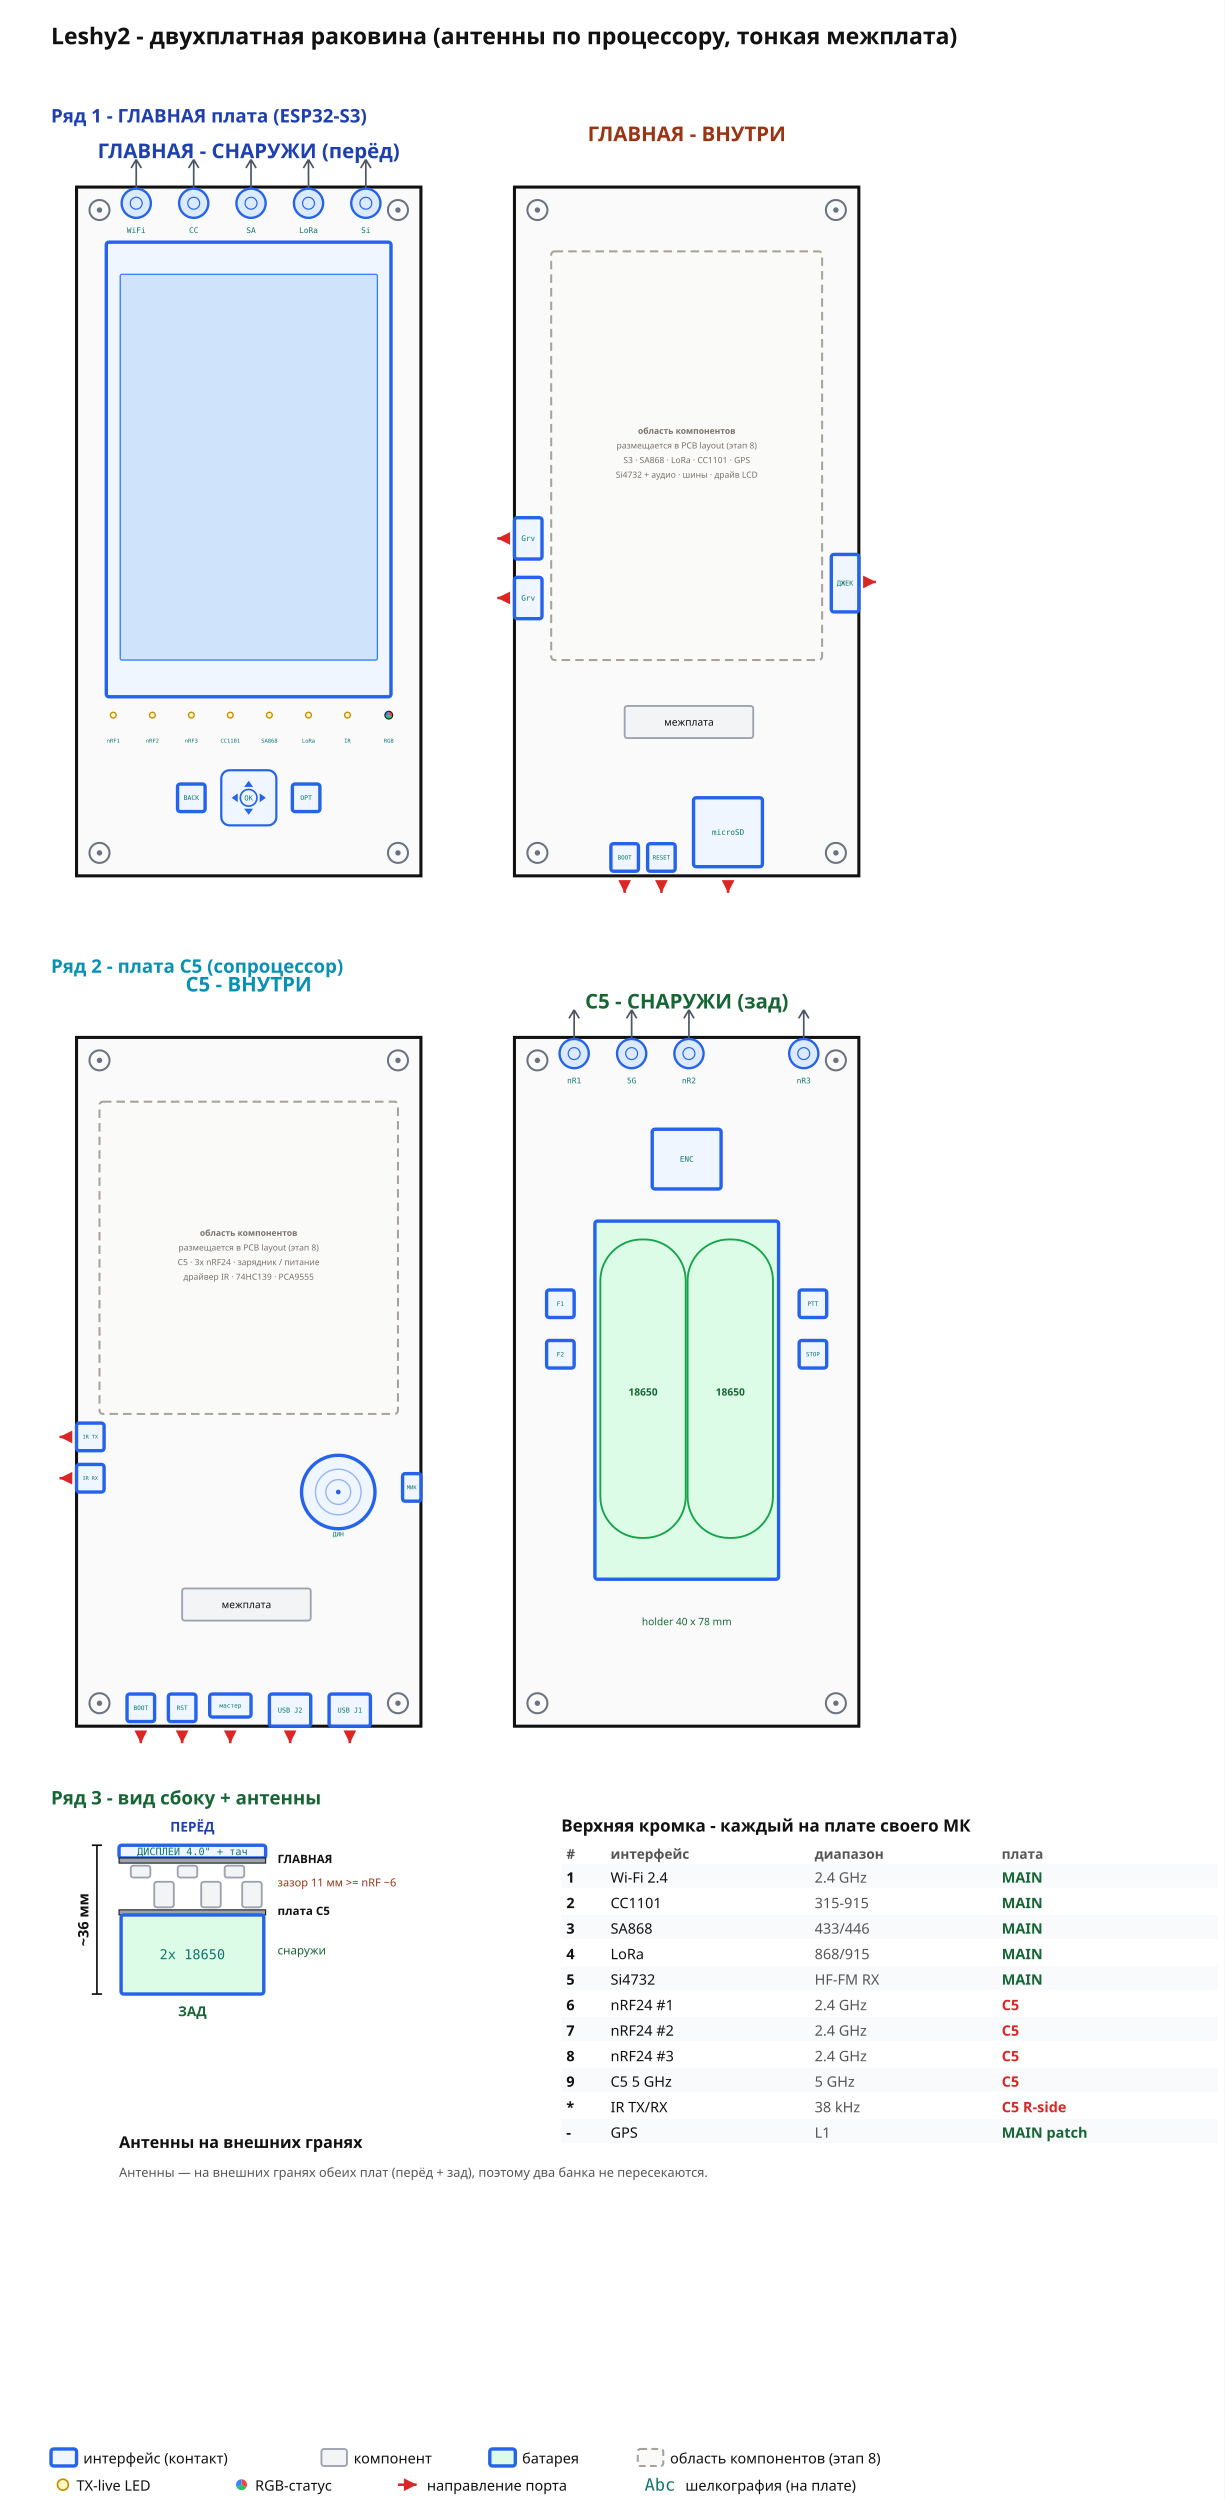
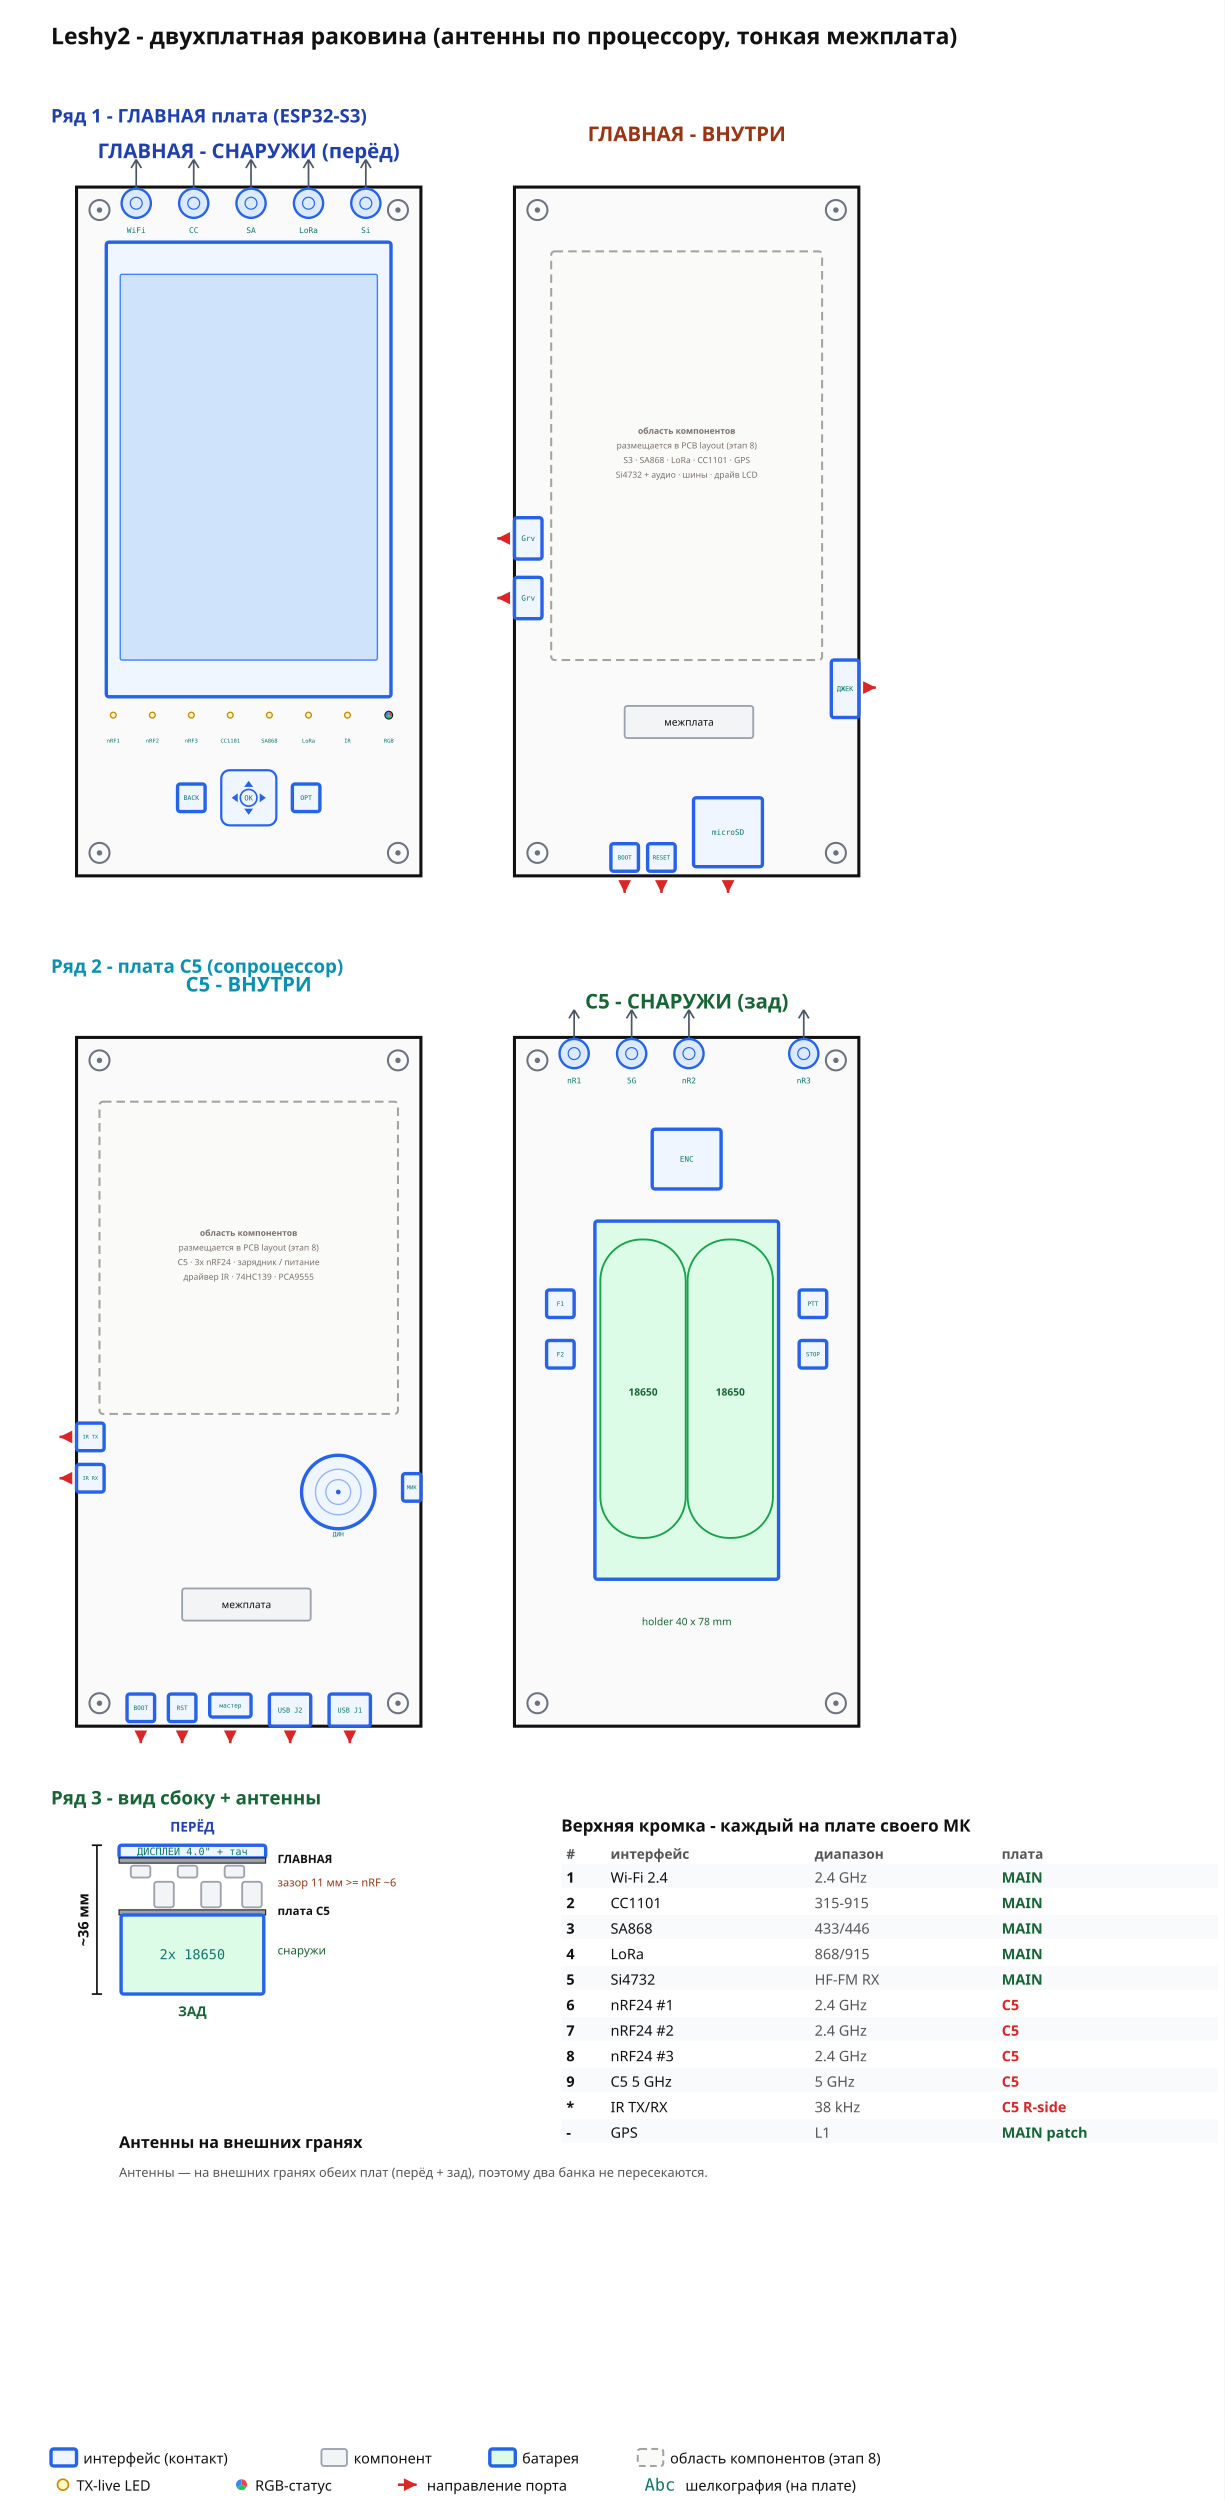
<svg xmlns="http://www.w3.org/2000/svg" width="720" height="1470" viewBox="0 0 720 1470">
  <rect width="720" height="1470" fill="white" />
  <defs>
    <marker id="ar" markerWidth="8" markerHeight="8" refX="6" refY="3" orient="auto">
      <path d="M0,0 L6,3 L0,6 Z" fill="#1e40af" />
    </marker>
    <marker id="arr" markerWidth="7" markerHeight="7" refX="5" refY="2.5" orient="auto">
      <path d="M0,0 L5,2.5 L0,5 Z" fill="#dc2626" />
    </marker>
  </defs>
  <text x="30.0" y="26.0" font-size="13.5" text-anchor="start" fill="#111" font-family="sans-serif" font-weight="bold">Leshy2 - двухплатная раковина (антенны по процессору, тонкая межплата)</text>
  <text x="30.0" y="72.0" font-size="11" text-anchor="start" fill="#1e40af" font-family="sans-serif" font-weight="bold">Ряд 1 - ГЛАВНАЯ плата (ESP32-S3)</text>
  <rect x="45.0" y="110.0" width="202.5" height="405.0" fill="#fafafa" stroke="#111" stroke-width="1.8" />
  <text x="146.2" y="93.0" font-size="12" text-anchor="middle" fill="#1e40af" font-family="sans-serif" font-weight="bold">ГЛАВНАЯ - СНАРУЖИ (перёд)</text>
  <circle cx="58.5" cy="123.5" r="5.9" fill="none" stroke="#6b7280" stroke-width="1.2" />
  <circle cx="58.5" cy="123.5" r="1.6" fill="#6b7280" />
  <circle cx="234.0" cy="123.5" r="5.9" fill="none" stroke="#6b7280" stroke-width="1.2" />
  <circle cx="234.0" cy="123.5" r="1.6" fill="#6b7280" />
  <circle cx="58.5" cy="501.5" r="5.9" fill="none" stroke="#6b7280" stroke-width="1.2" />
  <circle cx="58.5" cy="501.5" r="1.6" fill="#6b7280" />
  <circle cx="234.0" cy="501.5" r="5.9" fill="none" stroke="#6b7280" stroke-width="1.2" />
  <circle cx="234.0" cy="501.5" r="1.6" fill="#6b7280" />
  <rect x="62.5" y="142.4" width="167.4" height="267.3" fill="#eff6ff" stroke="#2563eb" stroke-width="2" rx="1.5" />
  <rect x="104.4" y="461.0" width="16.2" height="16.2" fill="#eff6ff" stroke="#2563eb" stroke-width="2" rx="1.5" />
  <text x="112.5" y="470.4" font-size="3.8" text-anchor="middle" fill="#0f766e" font-family="ui-monospace,Menlo,monospace">BACK</text>
  <rect x="171.9" y="461.0" width="16.2" height="16.2" fill="#eff6ff" stroke="#2563eb" stroke-width="2" rx="1.5" />
  <text x="180.0" y="470.4" font-size="3.8" text-anchor="middle" fill="#0f766e" font-family="ui-monospace,Menlo,monospace">OPT</text>
  <text x="146.2" y="282.8" font-size="7" text-anchor="middle" fill="#1e40af" font-family="sans-serif" font-weight="normal">ДИСПЛЕЙ 4.0" + тач</text>
  <rect x="70.7" y="161.3" width="151.2" height="226.8" fill="#cfe3fb" stroke="#3b82f6" stroke-width="0.8" rx="1" />
  <path d="M80.1 93.8 l-3 5 M80.1 93.8 l3 5 M80.1 93.8 V119.5" stroke="#4b5563" stroke-width="1" fill="none" />
  <circle cx="80.1" cy="119.5" r="8.6" fill="#dbeafe" stroke="#2563eb" stroke-width="1.4" />
  <circle cx="80.1" cy="119.5" r="3.5" fill="none" stroke="#2563eb" stroke-width="0.7" />
  <text x="80.1" y="137.0" font-size="4.6" text-anchor="middle" fill="#0f766e" font-family="ui-monospace,Menlo,monospace">WiFi</text>
  <path d="M113.9 93.8 l-3 5 M113.9 93.8 l3 5 M113.9 93.8 V119.5" stroke="#4b5563" stroke-width="1" fill="none" />
  <circle cx="113.9" cy="119.5" r="8.6" fill="#dbeafe" stroke="#2563eb" stroke-width="1.4" />
  <circle cx="113.9" cy="119.5" r="3.5" fill="none" stroke="#2563eb" stroke-width="0.7" />
  <text x="113.9" y="137.0" font-size="4.6" text-anchor="middle" fill="#0f766e" font-family="ui-monospace,Menlo,monospace">CC</text>
  <path d="M147.6 93.8 l-3 5 M147.6 93.8 l3 5 M147.6 93.8 V119.5" stroke="#4b5563" stroke-width="1" fill="none" />
  <circle cx="147.6" cy="119.5" r="8.6" fill="#dbeafe" stroke="#2563eb" stroke-width="1.4" />
  <circle cx="147.6" cy="119.5" r="3.5" fill="none" stroke="#2563eb" stroke-width="0.7" />
  <text x="147.6" y="137.0" font-size="4.6" text-anchor="middle" fill="#0f766e" font-family="ui-monospace,Menlo,monospace">SA</text>
  <path d="M181.4 93.8 l-3 5 M181.4 93.8 l3 5 M181.4 93.8 V119.5" stroke="#4b5563" stroke-width="1" fill="none" />
  <circle cx="181.4" cy="119.5" r="8.6" fill="#dbeafe" stroke="#2563eb" stroke-width="1.4" />
  <circle cx="181.4" cy="119.5" r="3.5" fill="none" stroke="#2563eb" stroke-width="0.7" />
  <text x="181.4" y="137.0" font-size="4.6" text-anchor="middle" fill="#0f766e" font-family="ui-monospace,Menlo,monospace">LoRa</text>
  <path d="M215.1 93.8 l-3 5 M215.1 93.8 l3 5 M215.1 93.8 V119.5" stroke="#4b5563" stroke-width="1" fill="none" />
  <circle cx="215.1" cy="119.5" r="8.6" fill="#dbeafe" stroke="#2563eb" stroke-width="1.4" />
  <circle cx="215.1" cy="119.5" r="3.5" fill="none" stroke="#2563eb" stroke-width="0.7" />
  <text x="215.1" y="137.0" font-size="4.6" text-anchor="middle" fill="#0f766e" font-family="ui-monospace,Menlo,monospace">Si</text>
  <circle cx="66.6" cy="420.5" r="1.7" fill="#fef9c3" stroke="#ca8a04" stroke-width="0.8" />
  <text x="66.6" y="436.7" font-size="3.2" text-anchor="middle" fill="#0f766e" font-family="ui-monospace,Menlo,monospace">nRF1</text>
  <circle cx="89.6" cy="420.5" r="1.7" fill="#fef9c3" stroke="#ca8a04" stroke-width="0.8" />
  <text x="89.6" y="436.7" font-size="3.2" text-anchor="middle" fill="#0f766e" font-family="ui-monospace,Menlo,monospace">nRF2</text>
  <circle cx="112.5" cy="420.5" r="1.7" fill="#fef9c3" stroke="#ca8a04" stroke-width="0.8" />
  <text x="112.5" y="436.7" font-size="3.2" text-anchor="middle" fill="#0f766e" font-family="ui-monospace,Menlo,monospace">nRF3</text>
  <circle cx="135.4" cy="420.5" r="1.7" fill="#fef9c3" stroke="#ca8a04" stroke-width="0.8" />
  <text x="135.4" y="436.7" font-size="3.2" text-anchor="middle" fill="#0f766e" font-family="ui-monospace,Menlo,monospace">CC1101</text>
  <circle cx="158.4" cy="420.5" r="1.7" fill="#fef9c3" stroke="#ca8a04" stroke-width="0.8" />
  <text x="158.4" y="436.7" font-size="3.2" text-anchor="middle" fill="#0f766e" font-family="ui-monospace,Menlo,monospace">SA868</text>
  <circle cx="181.4" cy="420.5" r="1.7" fill="#fef9c3" stroke="#ca8a04" stroke-width="0.8" />
  <text x="181.4" y="436.7" font-size="3.2" text-anchor="middle" fill="#0f766e" font-family="ui-monospace,Menlo,monospace">LoRa</text>
  <circle cx="204.3" cy="420.5" r="1.7" fill="#fef9c3" stroke="#ca8a04" stroke-width="0.8" />
  <text x="204.3" y="436.7" font-size="3.2" text-anchor="middle" fill="#0f766e" font-family="ui-monospace,Menlo,monospace">IR</text>
  <path d="M228.6 420.5 L228.6 418.2 A2.3 2.3 0 0 1 230.6 421.6 Z" fill="#ef4444" />
  <path d="M228.6 420.5 L230.6 421.6 A2.3 2.3 0 0 1 226.6 421.6 Z" fill="#22c55e" />
  <path d="M228.6 420.5 L226.6 421.6 A2.3 2.3 0 0 1 228.6 418.2 Z" fill="#3b82f6" />
  <circle cx="228.6" cy="420.5" r="2.3" fill="none" stroke="#111" stroke-width="0.6" />
  <text x="228.6" y="436.7" font-size="3.2" text-anchor="middle" fill="#0f766e" font-family="ui-monospace,Menlo,monospace">RGB</text>
  <rect x="130.1" y="452.9" width="32.4" height="32.4" rx="4.9" fill="#eff6ff" stroke="#2563eb" stroke-width="1.3" />
  <path d="M146.2 459.1 l-2.6 3.6 h5.2 z M146.2 479.1 l-2.6 -3.6 h5.2 z M136.2 469.1 l3.6 -2.6 v5.2 z M156.3 469.1 l-3.6 -2.6 v5.2 z" fill="#2563eb" />
  <circle cx="146.2" cy="469.1" r="4.9" fill="none" stroke="#2563eb" stroke-width="1" />
  <text x="146.2" y="470.7" font-size="4.2" text-anchor="middle" fill="#0f766e" font-family="ui-monospace,Menlo,monospace">OK</text>
  <rect x="302.5" y="110.0" width="202.5" height="405.0" fill="#fafafa" stroke="#111" stroke-width="1.8" />
  <text x="403.8" y="83.0" font-size="12" text-anchor="middle" fill="#9a3412" font-family="sans-serif" font-weight="bold">ГЛАВНАЯ - ВНУТРИ</text>
  <circle cx="316.0" cy="123.5" r="5.9" fill="none" stroke="#6b7280" stroke-width="1.2" />
  <circle cx="316.0" cy="123.5" r="1.6" fill="#6b7280" />
  <circle cx="491.5" cy="123.5" r="5.9" fill="none" stroke="#6b7280" stroke-width="1.2" />
  <circle cx="491.5" cy="123.5" r="1.6" fill="#6b7280" />
  <circle cx="316.0" cy="501.5" r="5.9" fill="none" stroke="#6b7280" stroke-width="1.2" />
  <circle cx="316.0" cy="501.5" r="1.6" fill="#6b7280" />
  <circle cx="491.5" cy="501.5" r="5.9" fill="none" stroke="#6b7280" stroke-width="1.2" />
  <circle cx="491.5" cy="501.5" r="1.6" fill="#6b7280" />
-   <rect x="488.8" y="326.0" width="16.2" height="33.8" fill="#eff6ff" stroke="#2563eb" stroke-width="2" rx="1.5" />
-   <text x="496.9" y="344.3" font-size="4" text-anchor="middle" fill="#0f766e" font-family="ui-monospace,Menlo,monospace">ДЖЕК</text>
+   <rect x="488.8" y="388.1" width="16.2" height="33.8" fill="#eff6ff" stroke="#2563eb" stroke-width="2" rx="1.5" />
+   <text x="496.9" y="406.4" font-size="4" text-anchor="middle" fill="#0f766e" font-family="ui-monospace,Menlo,monospace">ДЖЕК</text>
  <rect x="302.5" y="304.4" width="16.2" height="24.3" fill="#eff6ff" stroke="#2563eb" stroke-width="2" rx="1.5" />
  <text x="310.6" y="318.1" font-size="4.5" text-anchor="middle" fill="#0f766e" font-family="ui-monospace,Menlo,monospace">Grv</text>
  <rect x="302.5" y="339.5" width="16.2" height="24.3" fill="#eff6ff" stroke="#2563eb" stroke-width="2" rx="1.5" />
  <text x="310.6" y="353.2" font-size="4.5" text-anchor="middle" fill="#0f766e" font-family="ui-monospace,Menlo,monospace">Grv</text>
  <rect x="367.3" y="415.1" width="75.6" height="18.9" fill="#f3f4f6" stroke="#9ca3af" stroke-width="1.1" rx="1.5" />
  <text x="405.1" y="426.7" font-size="6" text-anchor="middle" fill="#111" font-family="sans-serif">межплата</text>
  <rect x="407.8" y="469.1" width="40.5" height="40.5" fill="#eff6ff" stroke="#2563eb" stroke-width="2" rx="1.5" />
  <text x="428.1" y="490.9" font-size="4.5" text-anchor="middle" fill="#0f766e" font-family="ui-monospace,Menlo,monospace">microSD</text>
  <rect x="380.8" y="496.1" width="16.2" height="16.2" fill="#eff6ff" stroke="#2563eb" stroke-width="2" rx="1.5" />
  <text x="388.9" y="505.4" font-size="3.4" text-anchor="middle" fill="#0f766e" font-family="ui-monospace,Menlo,monospace">RESET</text>
  <rect x="359.2" y="496.1" width="16.2" height="16.2" fill="#eff6ff" stroke="#2563eb" stroke-width="2" rx="1.5" />
  <text x="367.3" y="505.4" font-size="3.4" text-anchor="middle" fill="#0f766e" font-family="ui-monospace,Menlo,monospace">BOOT</text>
  <rect x="324.1" y="147.8" width="159.3" height="240.3" fill="#fafaf9" stroke="#a8a29e" stroke-width="1.2" stroke-dasharray="5 3" rx="2" />
  <text x="403.8" y="255.1" font-size="5" text-anchor="middle" fill="#78716c" font-family="sans-serif" font-weight="bold">область компонентов</text>
  <text x="403.8" y="263.7" font-size="5" text-anchor="middle" fill="#78716c" font-family="sans-serif" font-weight="normal">размещается в PCB layout (этап 8)</text>
  <text x="403.8" y="272.3" font-size="5" text-anchor="middle" fill="#78716c" font-family="sans-serif" font-weight="normal">S3 · SA868 · LoRa · CC1101 · GPS</text>
  <text x="403.8" y="280.9" font-size="5" text-anchor="middle" fill="#78716c" font-family="sans-serif" font-weight="normal">Si4732 + аудио · шины · драйв LCD</text>
-   <path d="M509.1 342.2 L515.0 342.2" stroke="#dc2626" stroke-width="1.5" marker-end="url(#arr)" />
+   <path d="M509.1 404.3 L515.0 404.3" stroke="#dc2626" stroke-width="1.5" marker-end="url(#arr)" />
  <path d="M298.4 316.6 L292.4 316.6" stroke="#dc2626" stroke-width="1.5" marker-end="url(#arr)" />
  <path d="M298.4 351.6 L292.4 351.6" stroke="#dc2626" stroke-width="1.5" marker-end="url(#arr)" />
  <path d="M428.1 519.0 L428.1 525.0" stroke="#dc2626" stroke-width="1.5" marker-end="url(#arr)" />
  <path d="M388.9 519.0 L388.9 525.0" stroke="#dc2626" stroke-width="1.5" marker-end="url(#arr)" />
  <path d="M367.3 519.0 L367.3 525.0" stroke="#dc2626" stroke-width="1.5" marker-end="url(#arr)" />
  <text x="30.0" y="572.0" font-size="11" text-anchor="start" fill="#0891b2" font-family="sans-serif" font-weight="bold">Ряд 2 - плата C5 (сопроцессор)</text>
  <rect x="45.0" y="610.0" width="202.5" height="405.0" fill="#fafafa" stroke="#111" stroke-width="1.8" />
  <text x="146.2" y="583.0" font-size="12" text-anchor="middle" fill="#0891b2" font-family="sans-serif" font-weight="bold">C5 - ВНУТРИ</text>
  <circle cx="58.5" cy="623.5" r="5.9" fill="none" stroke="#6b7280" stroke-width="1.2" />
  <circle cx="58.5" cy="623.5" r="1.6" fill="#6b7280" />
  <circle cx="234.0" cy="623.5" r="5.9" fill="none" stroke="#6b7280" stroke-width="1.2" />
  <circle cx="234.0" cy="623.5" r="1.6" fill="#6b7280" />
  <circle cx="58.5" cy="1001.5" r="5.9" fill="none" stroke="#6b7280" stroke-width="1.2" />
  <circle cx="58.5" cy="1001.5" r="1.6" fill="#6b7280" />
  <circle cx="234.0" cy="1001.5" r="5.9" fill="none" stroke="#6b7280" stroke-width="1.2" />
  <circle cx="234.0" cy="1001.5" r="1.6" fill="#6b7280" />
  <rect x="236.7" y="866.5" width="10.8" height="16.2" fill="#eff6ff" stroke="#2563eb" stroke-width="2" rx="1.5" />
  <text x="242.1" y="875.7" font-size="3.2" text-anchor="middle" fill="#0f766e" font-family="ui-monospace,Menlo,monospace">МИК</text>
  <rect x="45.0" y="836.8" width="16.2" height="16.2" fill="#eff6ff" stroke="#2563eb" stroke-width="2" rx="1.5" />
  <text x="53.1" y="845.9" font-size="3" text-anchor="middle" fill="#0f766e" font-family="ui-monospace,Menlo,monospace">IR TX</text>
  <rect x="45.0" y="861.1" width="16.2" height="16.2" fill="#eff6ff" stroke="#2563eb" stroke-width="2" rx="1.5" />
  <text x="53.1" y="870.2" font-size="3" text-anchor="middle" fill="#0f766e" font-family="ui-monospace,Menlo,monospace">IR RX</text>
  <rect x="107.1" y="934.0" width="75.6" height="18.9" fill="#f3f4f6" stroke="#9ca3af" stroke-width="1.1" rx="1.5" />
  <text x="144.9" y="945.6" font-size="6" text-anchor="middle" fill="#111" font-family="sans-serif">межплата</text>
  <rect x="193.5" y="996.1" width="24.3" height="18.9" fill="#eff6ff" stroke="#2563eb" stroke-width="2" rx="1.5" />
  <text x="205.7" y="1007.0" font-size="4" text-anchor="middle" fill="#0f766e" font-family="ui-monospace,Menlo,monospace">USB J1</text>
  <rect x="158.4" y="996.1" width="24.3" height="18.9" fill="#eff6ff" stroke="#2563eb" stroke-width="2" rx="1.5" />
  <text x="170.6" y="1007.0" font-size="4" text-anchor="middle" fill="#0f766e" font-family="ui-monospace,Menlo,monospace">USB J2</text>
  <rect x="123.3" y="996.1" width="24.3" height="13.5" fill="#eff6ff" stroke="#2563eb" stroke-width="2" rx="1.5" />
  <text x="135.5" y="1004.1" font-size="3.6" text-anchor="middle" fill="#0f766e" font-family="ui-monospace,Menlo,monospace">мастер</text>
  <rect x="99.0" y="996.1" width="16.2" height="16.2" fill="#eff6ff" stroke="#2563eb" stroke-width="2" rx="1.5" />
  <text x="107.1" y="1005.5" font-size="3.6" text-anchor="middle" fill="#0f766e" font-family="ui-monospace,Menlo,monospace">RST</text>
  <rect x="74.7" y="996.1" width="16.2" height="16.2" fill="#eff6ff" stroke="#2563eb" stroke-width="2" rx="1.5" />
  <text x="82.8" y="1005.5" font-size="3.6" text-anchor="middle" fill="#0f766e" font-family="ui-monospace,Menlo,monospace">BOOT</text>
  <rect x="58.5" y="647.8" width="175.5" height="183.6" fill="#fafaf9" stroke="#a8a29e" stroke-width="1.2" stroke-dasharray="5 3" rx="2" />
  <text x="146.2" y="726.7" font-size="5" text-anchor="middle" fill="#78716c" font-family="sans-serif" font-weight="bold">область компонентов</text>
  <text x="146.2" y="735.3" font-size="5" text-anchor="middle" fill="#78716c" font-family="sans-serif" font-weight="normal">размещается в PCB layout (этап 8)</text>
  <text x="146.2" y="743.9" font-size="5" text-anchor="middle" fill="#78716c" font-family="sans-serif" font-weight="normal">C5 · 3x nRF24 · зарядник / питание</text>
  <text x="146.2" y="752.5" font-size="5" text-anchor="middle" fill="#78716c" font-family="sans-serif" font-weight="normal">драйвер IR · 74HC139 · PCA9555</text>
  <circle cx="198.9" cy="877.3" r="21.6" fill="#eff6ff" stroke="#2563eb" stroke-width="2" />
  <circle cx="198.9" cy="877.3" r="13.4" fill="none" stroke="#93b4f5" stroke-width="0.8" />
  <circle cx="198.9" cy="877.3" r="7.3" fill="none" stroke="#93b4f5" stroke-width="0.8" />
  <circle cx="198.9" cy="877.3" r="1.4" fill="#2563eb" />
  <text x="198.9" y="903.4" font-size="3.6" text-anchor="middle" fill="#0f766e" font-family="ui-monospace,Menlo,monospace">ДИН</text>
  <path d="M41.0 844.9 L35.0 844.9" stroke="#dc2626" stroke-width="1.5" marker-end="url(#arr)" />
  <path d="M41.0 869.2 L35.0 869.2" stroke="#dc2626" stroke-width="1.5" marker-end="url(#arr)" />
  <path d="M205.7 1019.0 L205.7 1025.0" stroke="#dc2626" stroke-width="1.5" marker-end="url(#arr)" />
  <path d="M170.6 1019.0 L170.6 1025.0" stroke="#dc2626" stroke-width="1.5" marker-end="url(#arr)" />
  <path d="M135.4 1019.0 L135.4 1025.0" stroke="#dc2626" stroke-width="1.5" marker-end="url(#arr)" />
  <path d="M107.1 1019.0 L107.1 1025.0" stroke="#dc2626" stroke-width="1.5" marker-end="url(#arr)" />
  <path d="M82.8 1019.0 L82.8 1025.0" stroke="#dc2626" stroke-width="1.5" marker-end="url(#arr)" />
  <rect x="302.5" y="610.0" width="202.5" height="405.0" fill="#fafafa" stroke="#111" stroke-width="1.8" />
  <text x="403.8" y="593.0" font-size="12" text-anchor="middle" fill="#166534" font-family="sans-serif" font-weight="bold">C5 - СНАРУЖИ (зад)</text>
  <circle cx="316.0" cy="623.5" r="5.9" fill="none" stroke="#6b7280" stroke-width="1.2" />
  <circle cx="316.0" cy="623.5" r="1.6" fill="#6b7280" />
  <circle cx="491.5" cy="623.5" r="5.9" fill="none" stroke="#6b7280" stroke-width="1.2" />
  <circle cx="491.5" cy="623.5" r="1.6" fill="#6b7280" />
  <circle cx="316.0" cy="1001.5" r="5.9" fill="none" stroke="#6b7280" stroke-width="1.2" />
  <circle cx="316.0" cy="1001.5" r="1.6" fill="#6b7280" />
  <circle cx="491.5" cy="1001.5" r="5.9" fill="none" stroke="#6b7280" stroke-width="1.2" />
  <circle cx="491.5" cy="1001.5" r="1.6" fill="#6b7280" />
  <rect x="349.8" y="718.0" width="108.0" height="210.6" fill="#dcfce7" stroke="#2563eb" stroke-width="2" rx="1.5" />
  <rect x="383.5" y="664.0" width="40.5" height="35.1" fill="#eff6ff" stroke="#2563eb" stroke-width="2" rx="1.5" />
  <text x="403.8" y="683.1" font-size="4.5" text-anchor="middle" fill="#0f766e" font-family="ui-monospace,Menlo,monospace">ENC</text>
  <rect x="321.4" y="758.5" width="16.2" height="16.2" fill="#eff6ff" stroke="#2563eb" stroke-width="2" rx="1.5" />
  <text x="329.5" y="767.9" font-size="3.6" text-anchor="middle" fill="#0f766e" font-family="ui-monospace,Menlo,monospace">F1</text>
  <rect x="321.4" y="788.2" width="16.2" height="16.2" fill="#eff6ff" stroke="#2563eb" stroke-width="2" rx="1.5" />
  <text x="329.5" y="797.6" font-size="3.6" text-anchor="middle" fill="#0f766e" font-family="ui-monospace,Menlo,monospace">F2</text>
  <rect x="469.9" y="758.5" width="16.2" height="16.2" fill="#eff6ff" stroke="#2563eb" stroke-width="2" rx="1.5" />
  <text x="478.0" y="767.9" font-size="3.6" text-anchor="middle" fill="#0f766e" font-family="ui-monospace,Menlo,monospace">PTT</text>
  <rect x="469.9" y="788.2" width="16.2" height="16.2" fill="#eff6ff" stroke="#2563eb" stroke-width="2" rx="1.5" />
  <text x="478.0" y="797.5" font-size="3.4" text-anchor="middle" fill="#0f766e" font-family="ui-monospace,Menlo,monospace">STOP</text>
  <text x="403.8" y="955.6" font-size="6" text-anchor="middle" fill="#166534" font-family="sans-serif" font-weight="normal">holder 40 x 78 mm</text>
  <rect x="353.0" y="728.8" width="50.2" height="175.5" rx="24.3" fill="#dcfce7" stroke="#16a34a" stroke-width="1.1" />
  <text x="378.1" y="820.6" font-size="6" text-anchor="middle" fill="#166534" font-family="sans-serif" font-weight="bold">18650</text>
  <rect x="404.3" y="728.8" width="50.2" height="175.5" rx="24.3" fill="#dcfce7" stroke="#16a34a" stroke-width="1.1" />
  <text x="429.4" y="820.6" font-size="6" text-anchor="middle" fill="#166534" font-family="sans-serif" font-weight="bold">18650</text>
  <path d="M337.6 593.8 l-3 5 M337.6 593.8 l3 5 M337.6 593.8 V619.5" stroke="#4b5563" stroke-width="1" fill="none" />
  <circle cx="337.6" cy="619.5" r="8.6" fill="#dbeafe" stroke="#2563eb" stroke-width="1.4" />
  <circle cx="337.6" cy="619.5" r="3.5" fill="none" stroke="#2563eb" stroke-width="0.7" />
  <text x="337.6" y="637.0" font-size="4.6" text-anchor="middle" fill="#0f766e" font-family="ui-monospace,Menlo,monospace">nR1</text>
  <path d="M371.4 593.8 l-3 5 M371.4 593.8 l3 5 M371.4 593.8 V619.5" stroke="#4b5563" stroke-width="1" fill="none" />
  <circle cx="371.4" cy="619.5" r="8.6" fill="#dbeafe" stroke="#2563eb" stroke-width="1.4" />
  <circle cx="371.4" cy="619.5" r="3.5" fill="none" stroke="#2563eb" stroke-width="0.7" />
  <text x="371.4" y="637.0" font-size="4.6" text-anchor="middle" fill="#0f766e" font-family="ui-monospace,Menlo,monospace">5G</text>
  <path d="M405.1 593.8 l-3 5 M405.1 593.8 l3 5 M405.1 593.8 V619.5" stroke="#4b5563" stroke-width="1" fill="none" />
  <circle cx="405.1" cy="619.5" r="8.6" fill="#dbeafe" stroke="#2563eb" stroke-width="1.4" />
  <circle cx="405.1" cy="619.5" r="3.5" fill="none" stroke="#2563eb" stroke-width="0.7" />
  <text x="405.1" y="637.0" font-size="4.6" text-anchor="middle" fill="#0f766e" font-family="ui-monospace,Menlo,monospace">nR2</text>
  <path d="M472.6 593.8 l-3 5 M472.6 593.8 l3 5 M472.6 593.8 V619.5" stroke="#4b5563" stroke-width="1" fill="none" />
  <circle cx="472.6" cy="619.5" r="8.6" fill="#dbeafe" stroke="#2563eb" stroke-width="1.4" />
  <circle cx="472.6" cy="619.5" r="3.5" fill="none" stroke="#2563eb" stroke-width="0.7" />
  <text x="472.6" y="637.0" font-size="4.6" text-anchor="middle" fill="#0f766e" font-family="ui-monospace,Menlo,monospace">nR3</text>
  <text x="30.0" y="1061.0" font-size="11" text-anchor="start" fill="#166534" font-family="sans-serif" font-weight="bold">Ряд 3 - вид сбоку + антенны</text>
  <text x="113.1" y="1077.0" font-size="8" text-anchor="middle" fill="#1e40af" font-family="sans-serif" font-weight="bold">ПЕРЁД</text>
  <rect x="70.0" y="1085.0" width="86.2" height="7.5" fill="#eff6ff" stroke="#2563eb" stroke-width="2" rx="1.5" />
  <text x="113.1" y="1090.8" font-size="6" text-anchor="middle" fill="#0f766e" font-family="ui-monospace,Menlo,monospace">ДИСПЛЕЙ 4.0" + тач</text>
  <rect x="70.0" y="1092.5" width="86.2" height="3" fill="#9ca3af" stroke="#111" stroke-width="0.6" />
  <text x="163.2" y="1095.5" font-size="6.8" text-anchor="start" fill="#111" font-family="sans-serif" font-weight="bold">ГЛАВНАЯ</text>
  <rect x="76.9" y="1097.0" width="11.5" height="7.0" fill="#f3f4f6" stroke="#9ca3af" stroke-width="1.1" rx="1.5" />
  <rect x="104.5" y="1097.0" width="11.5" height="7.0" fill="#f3f4f6" stroke="#9ca3af" stroke-width="1.1" rx="1.5" />
  <rect x="132.1" y="1097.0" width="11.5" height="7.0" fill="#f3f4f6" stroke="#9ca3af" stroke-width="1.1" rx="1.5" />
  <rect x="90.7" y="1106.5" width="11.5" height="15.0" fill="#f3f4f6" stroke="#9ca3af" stroke-width="1.1" rx="1.5" />
  <rect x="118.3" y="1106.5" width="11.5" height="15.0" fill="#f3f4f6" stroke="#9ca3af" stroke-width="1.1" rx="1.5" />
  <rect x="142.4" y="1106.5" width="11.5" height="15.0" fill="#f3f4f6" stroke="#9ca3af" stroke-width="1.1" rx="1.5" />
  <text x="163.2" y="1109.2" font-size="6.5" text-anchor="start" fill="#9a3412" font-family="sans-serif" font-weight="normal">зазор 11 мм &gt;= nRF ~6</text>
  <rect x="70.0" y="1123.0" width="86.2" height="3" fill="#9ca3af" stroke="#111" stroke-width="0.6" />
  <text x="163.2" y="1126.0" font-size="6.8" text-anchor="start" fill="#111" font-family="sans-serif" font-weight="bold">плата C5</text>
  <rect x="71.2" y="1126.0" width="83.9" height="46.5" fill="#dcfce7" stroke="#2563eb" stroke-width="2" rx="1.5" />
  <text x="113.1" y="1152.0" font-size="8" text-anchor="middle" fill="#0f766e" font-family="ui-monospace,Menlo,monospace">2x 18650</text>
  <text x="163.2" y="1149.2" font-size="6.8" text-anchor="start" fill="#166534" font-family="sans-serif" font-weight="normal">снаружи</text>
  <text x="113.1" y="1185.5" font-size="8" text-anchor="middle" fill="#166534" font-family="sans-serif" font-weight="bold">ЗАД</text>
  <line x1="57" y1="1085.0" x2="57" y2="1172.5" stroke="#111" />
  <line x1="54" y1="1085.0" x2="60" y2="1085.0" stroke="#111" />
  <line x1="54" y1="1172.5" x2="60" y2="1172.5" stroke="#111" />
  <text x="52.0" y="1128.8" font-size="8.5" text-anchor="middle" fill="#111" font-family="sans-serif" font-weight="bold" transform="rotate(-90 52.0 1128.8)">~36 мм</text>
  <text x="70.0" y="1263.0" font-size="9.5" text-anchor="start" fill="#111" font-family="sans-serif" font-weight="bold">Антенны на внешних гранях</text>
  <text x="70.0" y="1280.0" font-size="7.5" text-anchor="start" fill="#555" font-family="sans-serif" font-weight="normal">Антенны — на внешних гранях обеих плат (перёд + зад), поэтому два банка не пересекаются.</text>
  <text x="330.0" y="1077.0" font-size="10" text-anchor="start" fill="#111" font-family="sans-serif" font-weight="bold">Верхняя кромка - каждый на плате своего МК</text>
  <text x="333.0" y="1093.0" font-size="8" text-anchor="start" fill="#555" font-family="sans-serif" font-weight="bold">#</text>
  <text x="359.0" y="1093.0" font-size="8" text-anchor="start" fill="#555" font-family="sans-serif" font-weight="bold">интерфейс</text>
  <text x="479.0" y="1093.0" font-size="8" text-anchor="start" fill="#555" font-family="sans-serif" font-weight="bold">диапазон</text>
  <text x="589.0" y="1093.0" font-size="8" text-anchor="start" fill="#555" font-family="sans-serif" font-weight="bold">плата</text>
  <rect x="330" y="1096.0" width="386" height="14" fill="#f8fafc" />
  <text x="333.0" y="1107.0" font-size="8.5" text-anchor="start" fill="#111" font-family="sans-serif" font-weight="bold">1</text>
  <text x="359.0" y="1107.0" font-size="8.5" text-anchor="start" fill="#111" font-family="sans-serif" font-weight="normal">Wi-Fi 2.4</text>
  <text x="479.0" y="1107.0" font-size="8.5" text-anchor="start" fill="#555" font-family="sans-serif" font-weight="normal">2.4 GHz</text>
  <text x="589.0" y="1107.0" font-size="8.5" text-anchor="start" fill="#166534" font-family="sans-serif" font-weight="bold">MAIN</text>
  <text x="333.0" y="1122.0" font-size="8.5" text-anchor="start" fill="#111" font-family="sans-serif" font-weight="bold">2</text>
  <text x="359.0" y="1122.0" font-size="8.5" text-anchor="start" fill="#111" font-family="sans-serif" font-weight="normal">CC1101</text>
  <text x="479.0" y="1122.0" font-size="8.5" text-anchor="start" fill="#555" font-family="sans-serif" font-weight="normal">315-915</text>
  <text x="589.0" y="1122.0" font-size="8.5" text-anchor="start" fill="#166534" font-family="sans-serif" font-weight="bold">MAIN</text>
  <rect x="330" y="1126.0" width="386" height="14" fill="#f8fafc" />
  <text x="333.0" y="1137.0" font-size="8.5" text-anchor="start" fill="#111" font-family="sans-serif" font-weight="bold">3</text>
  <text x="359.0" y="1137.0" font-size="8.5" text-anchor="start" fill="#111" font-family="sans-serif" font-weight="normal">SA868</text>
  <text x="479.0" y="1137.0" font-size="8.5" text-anchor="start" fill="#555" font-family="sans-serif" font-weight="normal">433/446</text>
  <text x="589.0" y="1137.0" font-size="8.5" text-anchor="start" fill="#166534" font-family="sans-serif" font-weight="bold">MAIN</text>
  <text x="333.0" y="1152.0" font-size="8.5" text-anchor="start" fill="#111" font-family="sans-serif" font-weight="bold">4</text>
  <text x="359.0" y="1152.0" font-size="8.5" text-anchor="start" fill="#111" font-family="sans-serif" font-weight="normal">LoRa</text>
  <text x="479.0" y="1152.0" font-size="8.5" text-anchor="start" fill="#555" font-family="sans-serif" font-weight="normal">868/915</text>
  <text x="589.0" y="1152.0" font-size="8.5" text-anchor="start" fill="#166534" font-family="sans-serif" font-weight="bold">MAIN</text>
  <rect x="330" y="1156.0" width="386" height="14" fill="#f8fafc" />
  <text x="333.0" y="1167.0" font-size="8.5" text-anchor="start" fill="#111" font-family="sans-serif" font-weight="bold">5</text>
  <text x="359.0" y="1167.0" font-size="8.5" text-anchor="start" fill="#111" font-family="sans-serif" font-weight="normal">Si4732</text>
  <text x="479.0" y="1167.0" font-size="8.5" text-anchor="start" fill="#555" font-family="sans-serif" font-weight="normal">HF-FM RX</text>
  <text x="589.0" y="1167.0" font-size="8.5" text-anchor="start" fill="#166534" font-family="sans-serif" font-weight="bold">MAIN</text>
  <text x="333.0" y="1182.0" font-size="8.5" text-anchor="start" fill="#111" font-family="sans-serif" font-weight="bold">6</text>
  <text x="359.0" y="1182.0" font-size="8.5" text-anchor="start" fill="#111" font-family="sans-serif" font-weight="normal">nRF24 #1</text>
  <text x="479.0" y="1182.0" font-size="8.5" text-anchor="start" fill="#555" font-family="sans-serif" font-weight="normal">2.4 GHz</text>
  <text x="589.0" y="1182.0" font-size="8.5" text-anchor="start" fill="#dc2626" font-family="sans-serif" font-weight="bold">C5</text>
  <rect x="330" y="1186.0" width="386" height="14" fill="#f8fafc" />
  <text x="333.0" y="1197.0" font-size="8.5" text-anchor="start" fill="#111" font-family="sans-serif" font-weight="bold">7</text>
  <text x="359.0" y="1197.0" font-size="8.5" text-anchor="start" fill="#111" font-family="sans-serif" font-weight="normal">nRF24 #2</text>
  <text x="479.0" y="1197.0" font-size="8.5" text-anchor="start" fill="#555" font-family="sans-serif" font-weight="normal">2.4 GHz</text>
  <text x="589.0" y="1197.0" font-size="8.5" text-anchor="start" fill="#dc2626" font-family="sans-serif" font-weight="bold">C5</text>
  <text x="333.0" y="1212.0" font-size="8.5" text-anchor="start" fill="#111" font-family="sans-serif" font-weight="bold">8</text>
  <text x="359.0" y="1212.0" font-size="8.5" text-anchor="start" fill="#111" font-family="sans-serif" font-weight="normal">nRF24 #3</text>
  <text x="479.0" y="1212.0" font-size="8.5" text-anchor="start" fill="#555" font-family="sans-serif" font-weight="normal">2.4 GHz</text>
  <text x="589.0" y="1212.0" font-size="8.5" text-anchor="start" fill="#dc2626" font-family="sans-serif" font-weight="bold">C5</text>
  <rect x="330" y="1216.0" width="386" height="14" fill="#f8fafc" />
  <text x="333.0" y="1227.0" font-size="8.5" text-anchor="start" fill="#111" font-family="sans-serif" font-weight="bold">9</text>
  <text x="359.0" y="1227.0" font-size="8.5" text-anchor="start" fill="#111" font-family="sans-serif" font-weight="normal">C5 5 GHz</text>
  <text x="479.0" y="1227.0" font-size="8.5" text-anchor="start" fill="#555" font-family="sans-serif" font-weight="normal">5 GHz</text>
  <text x="589.0" y="1227.0" font-size="8.5" text-anchor="start" fill="#dc2626" font-family="sans-serif" font-weight="bold">C5</text>
  <text x="333.0" y="1242.0" font-size="8.5" text-anchor="start" fill="#111" font-family="sans-serif" font-weight="bold">*</text>
  <text x="359.0" y="1242.0" font-size="8.5" text-anchor="start" fill="#111" font-family="sans-serif" font-weight="normal">IR TX/RX</text>
  <text x="479.0" y="1242.0" font-size="8.5" text-anchor="start" fill="#555" font-family="sans-serif" font-weight="normal">38 kHz</text>
  <text x="589.0" y="1242.0" font-size="8.5" text-anchor="start" fill="#dc2626" font-family="sans-serif" font-weight="bold">C5 R-side</text>
  <rect x="330" y="1246.0" width="386" height="14" fill="#f8fafc" />
  <text x="333.0" y="1257.0" font-size="8.5" text-anchor="start" fill="#111" font-family="sans-serif" font-weight="bold">-</text>
  <text x="359.0" y="1257.0" font-size="8.5" text-anchor="start" fill="#111" font-family="sans-serif" font-weight="normal">GPS</text>
  <text x="479.0" y="1257.0" font-size="8.5" text-anchor="start" fill="#555" font-family="sans-serif" font-weight="normal">L1</text>
  <text x="589.0" y="1257.0" font-size="8.5" text-anchor="start" fill="#166534" font-family="sans-serif" font-weight="bold">MAIN patch</text>
  <rect x="30" y="1440" width="15" height="10" fill="#eff6ff" stroke="#2563eb" stroke-width="2" rx="1.5" />
  <text x="49.0" y="1448.5" font-size="8.5" text-anchor="start" fill="#111" font-family="sans-serif" font-weight="normal">интерфейс (контакт)</text>
  <rect x="189" y="1440" width="15" height="10" fill="#f3f4f6" stroke="#9ca3af" stroke-width="1.1" rx="1.5" />
  <text x="208.0" y="1448.5" font-size="8.5" text-anchor="start" fill="#111" font-family="sans-serif" font-weight="normal">компонент</text>
  <rect x="288" y="1440" width="15" height="10" fill="#dcfce7" stroke="#2563eb" stroke-width="2" rx="1.5" />
  <text x="307.0" y="1448.5" font-size="8.5" text-anchor="start" fill="#111" font-family="sans-serif" font-weight="normal">батарея</text>
  <rect x="375" y="1440" width="15" height="10" fill="#fafaf9" stroke="#a8a29e" stroke-width="1.2" stroke-dasharray="4 2.5" rx="1.5" />
  <text x="394.0" y="1448.5" font-size="8.5" text-anchor="start" fill="#111" font-family="sans-serif" font-weight="normal">область компонентов (этап 8)</text>
  <circle cx="37" cy="1461" r="3.2" fill="#fef9c3" stroke="#ca8a04" />
  <text x="45.0" y="1464.5" font-size="8.5" text-anchor="start" fill="#111" font-family="sans-serif" font-weight="normal">TX-live LED</text>
  <path d="M142 1461 L142.0 1457.8 A3.2 3.2 0 0 1 144.8 1462.6 Z" fill="#ef4444" />
  <path d="M142 1461 L144.8 1462.6 A3.2 3.2 0 0 1 139.2 1462.6 Z" fill="#22c55e" />
  <path d="M142 1461 L139.2 1462.6 A3.2 3.2 0 0 1 142.0 1457.8 Z" fill="#3b82f6" />
  <text x="150.0" y="1464.5" font-size="8.5" text-anchor="start" fill="#111" font-family="sans-serif" font-weight="normal">RGB-статус</text>
  <path d="M234 1461 L245 1461" stroke="#dc2626" stroke-width="1.5" marker-end="url(#arr)" />
  <text x="251.0" y="1464.5" font-size="8.5" text-anchor="start" fill="#111" font-family="sans-serif" font-weight="normal">направление порта</text>
  <text x="379.0" y="1464.5" font-size="10" text-anchor="start" fill="#0f766e" font-family="ui-monospace,Menlo,monospace">Abc</text>
  <text x="403.0" y="1464.5" font-size="8.5" text-anchor="start" fill="#111" font-family="sans-serif" font-weight="normal">шелкография (на плате)</text>
</svg>
